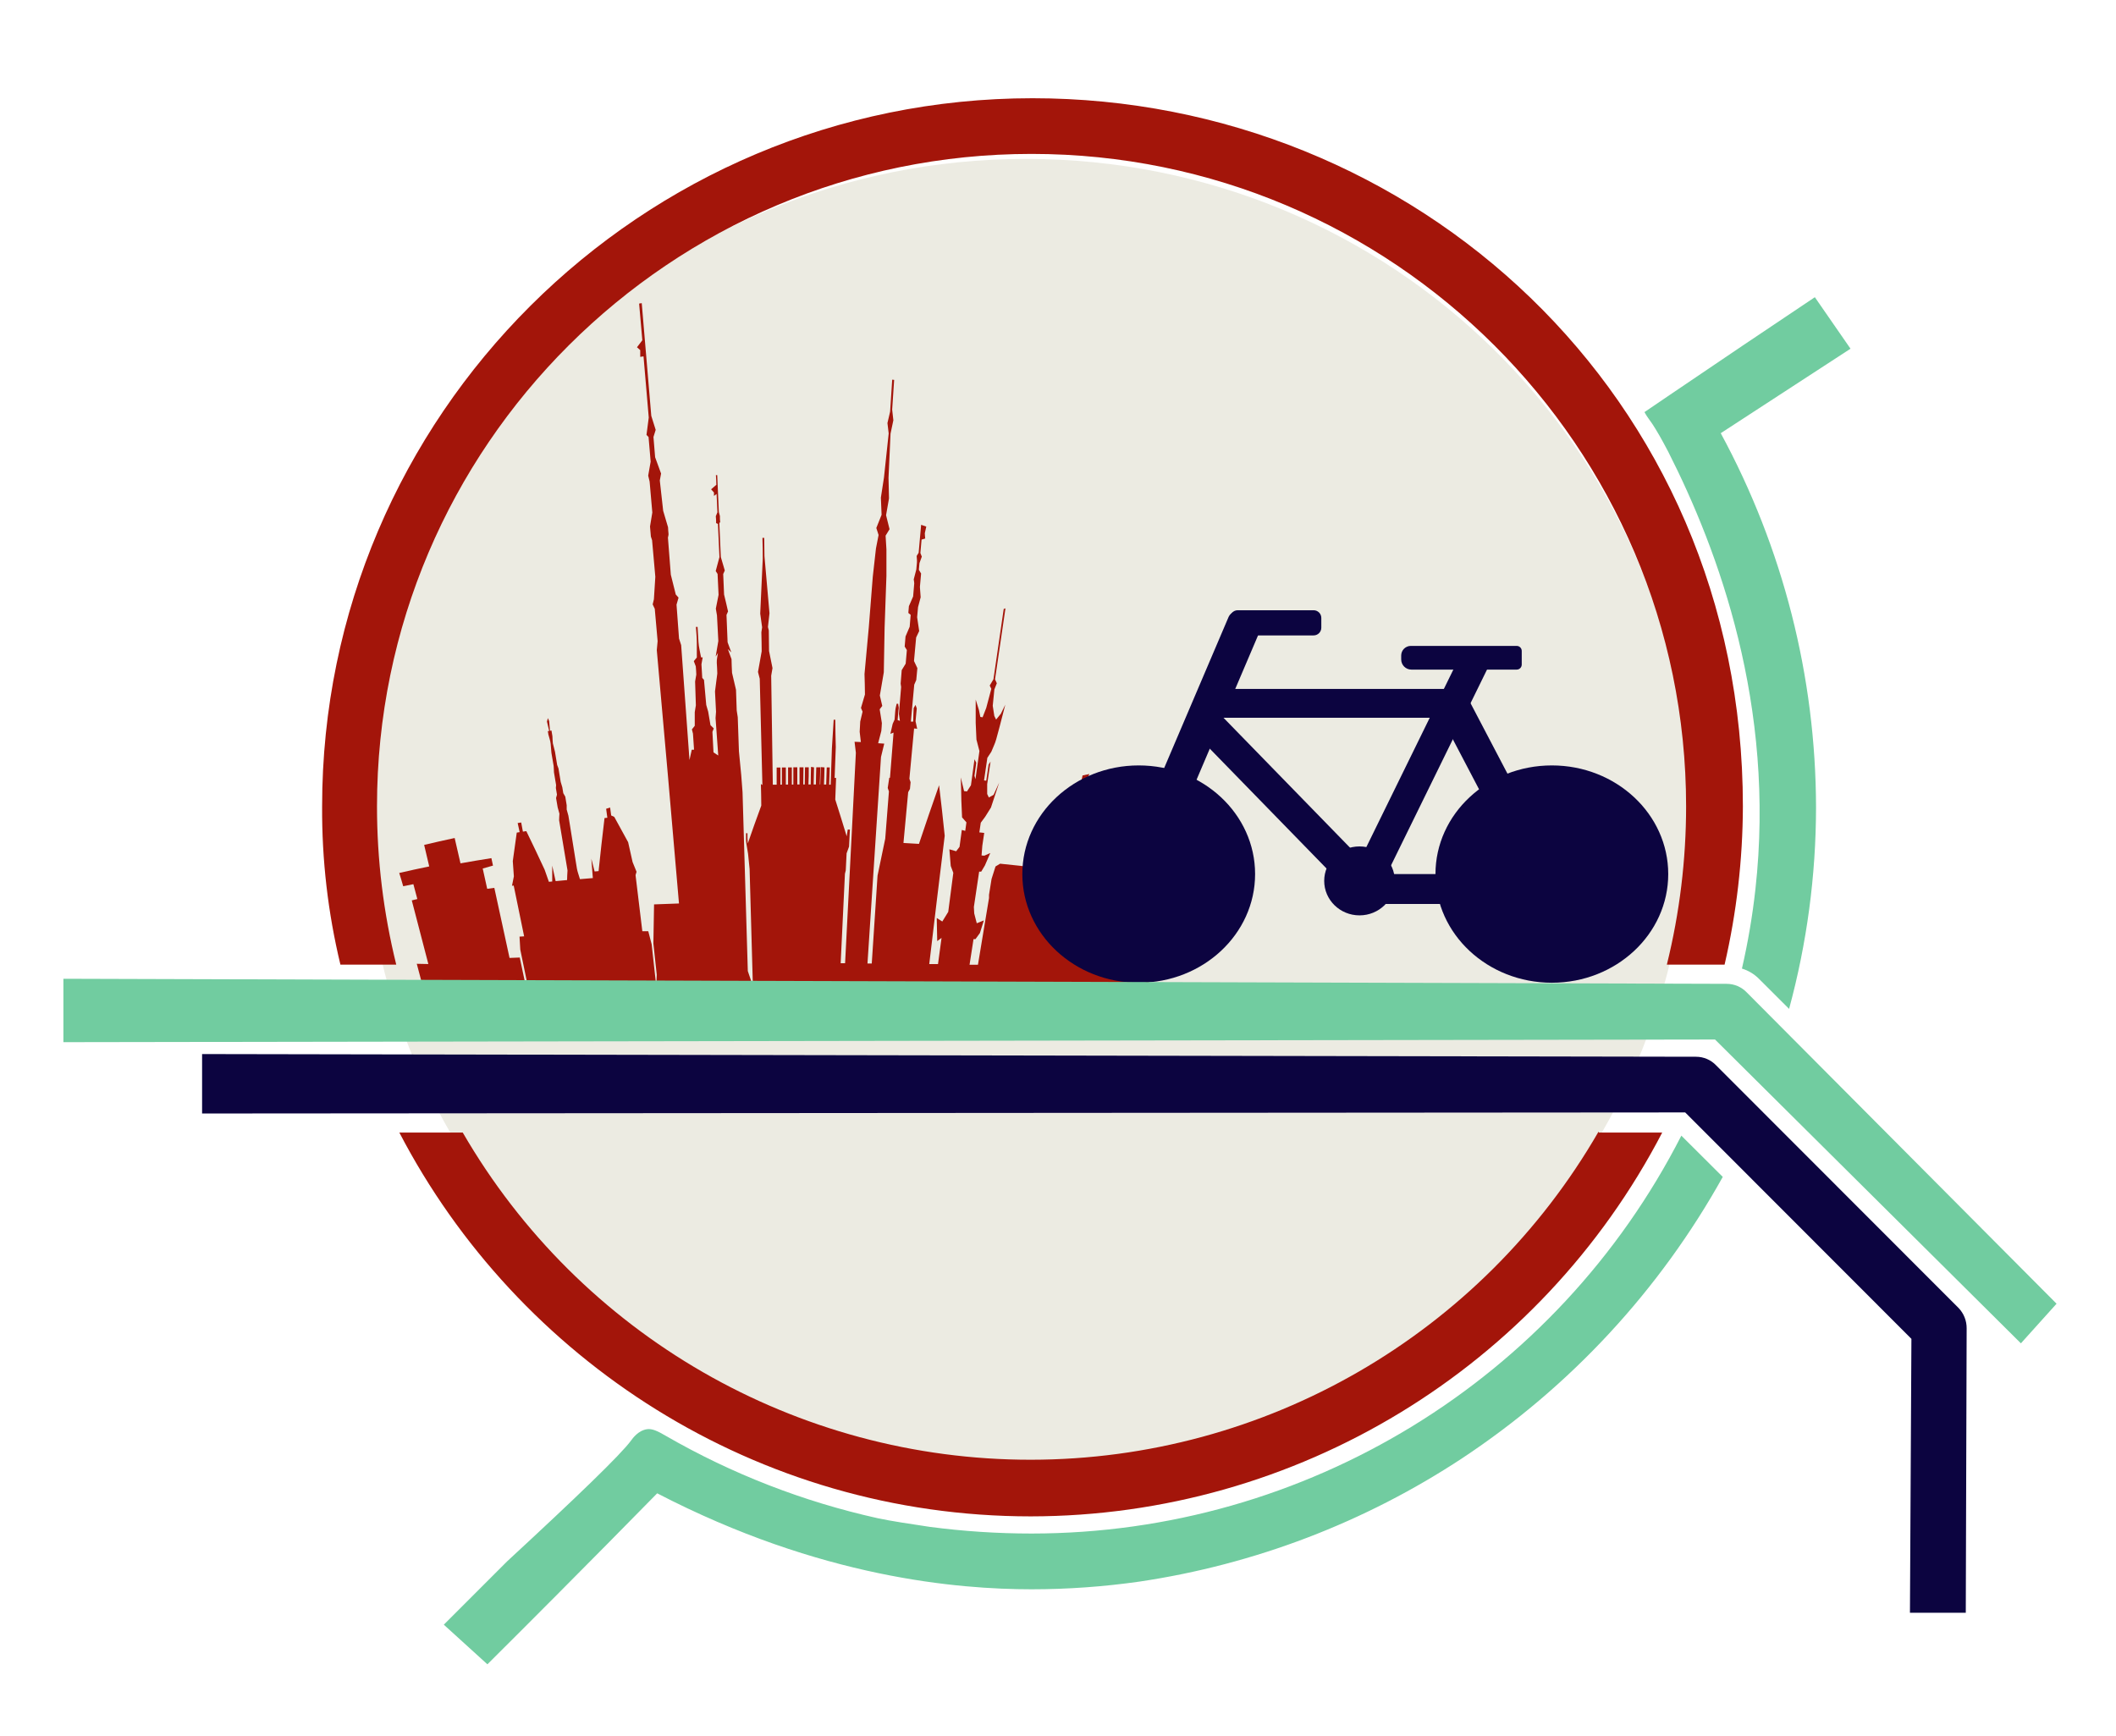
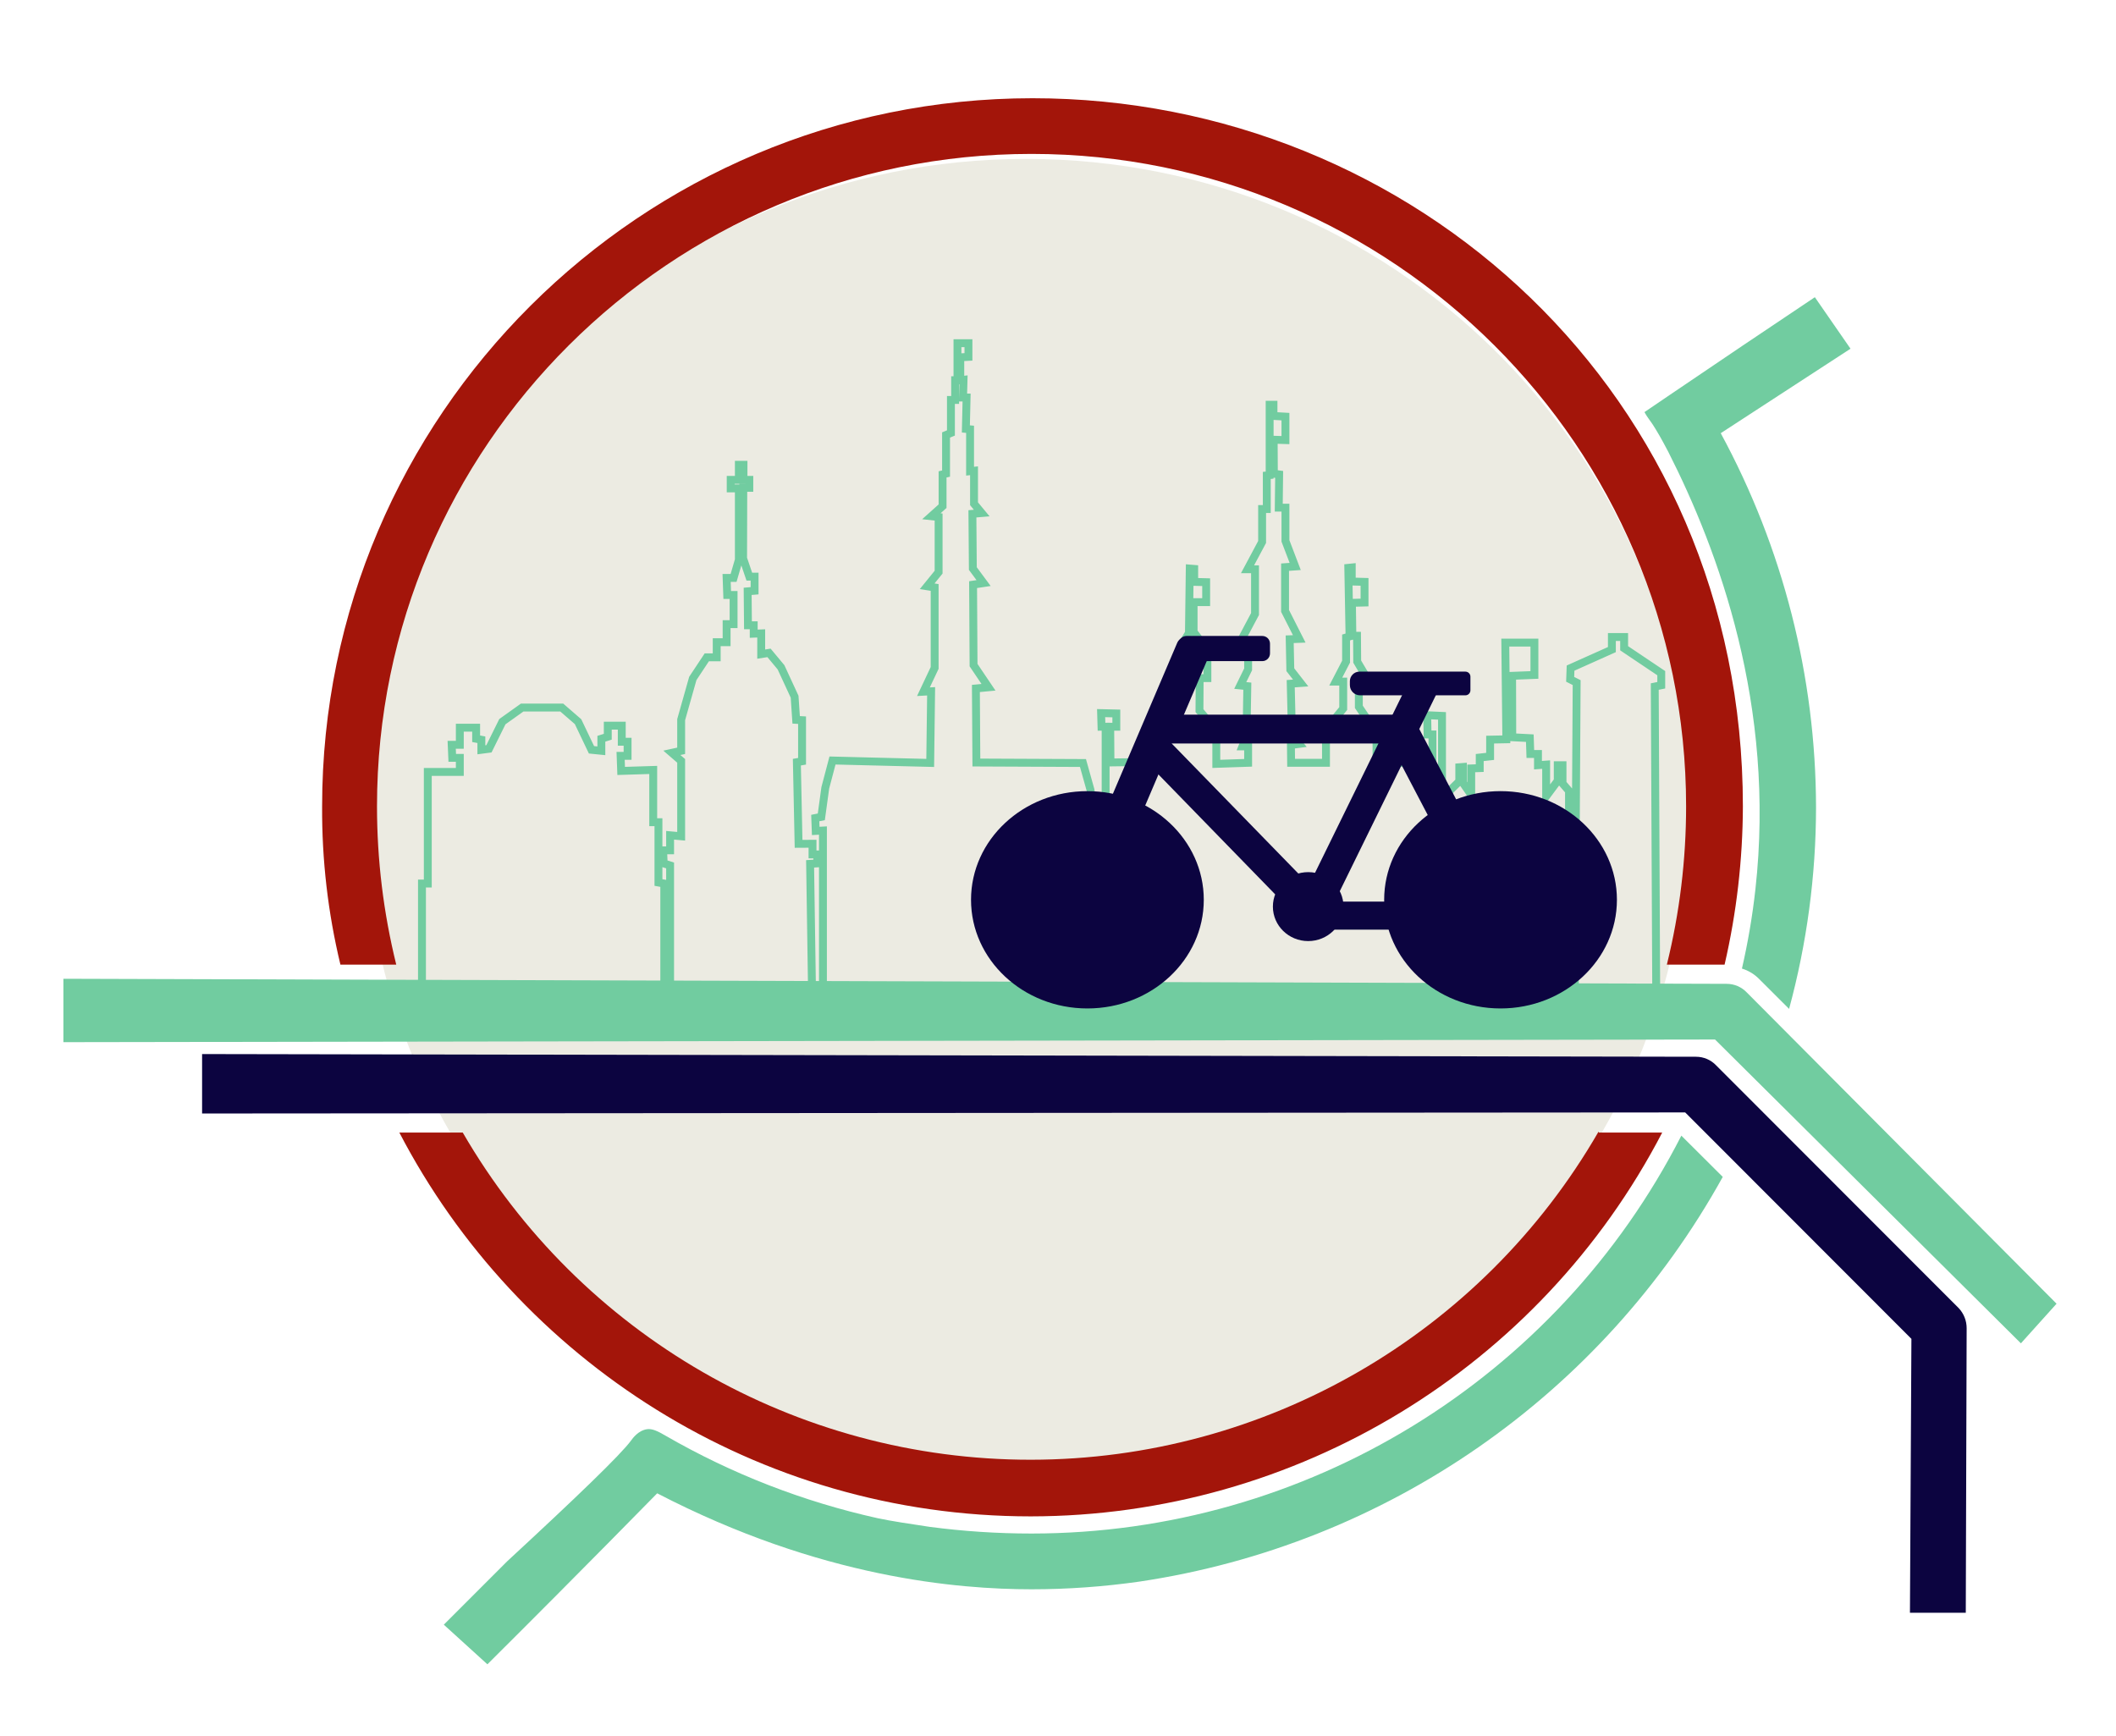
<svg xmlns="http://www.w3.org/2000/svg" id="Layer_1" data-name="Layer 1" viewBox="0 0 534 438">
  <defs>
-     <style>.cls-1{fill:#ecebe2;}.cls-2{fill:#a3150a;}.cls-3{fill:#0c0440;}.cls-4{fill:#71cca0;}</style>
+     <style>.cls-1{fill:#ecebe2;}.cls-2{fill:none;stroke:#71cca0;stroke-miterlimit:10;stroke-width:1.99px;}.cls-3{fill:#a3150a;}.cls-4{fill:#71cca0;}.cls-5{fill:#0c0440;}</style>
  </defs>
  <ellipse class="cls-1" cx="258.94" cy="204.6" rx="167.06" ry="164.5" />
-   <path class="cls-2" d="M101.75,223.65c-.32-1.12-.64-2.24-1-3.35,2.49-.58,5-1.12,7.57-1.65q-.65-2.72-1.28-5.43,3.8-.91,7.7-1.74l1.47,6.39q3.85-.69,7.8-1.31c.13.63.27,1.26.4,1.88l-2.59.74c.38,1.7.76,3.41,1.13,5.11l1.8-.23q1.94,8.83,3.84,17.68l2.58-.1c.52,2.49,1.05,5,1.57,7.46h-26l-1.56-5.88,2.92.06-4.18-16.06,1.4-.34c-.32-1.25-.65-2.5-1-3.75" />
-   <path class="cls-2" d="M133.1,248.35l-1.8-8.71c-.07-1.09-.13-2.18-.19-3.28l1.16-.07q-1.31-6.4-2.63-12.81l-.43.05c.15-.79.31-1.58.47-2.37l-.27-3.85q.5-3.57,1-7.2l.73-.11c-.17-.77-.33-1.53-.5-2.3l.89-.14c.14.77.28,1.54.43,2.31l.86-.13q2.34,4.8,4.62,9.72l1.08,3.07.84-.08c0-1.33,0-2.66,0-4,.29,1.3.57,2.6.86,3.91l2.89-.27c0-.81.07-1.62.11-2.43l-.42-2.51-1.29-7.71L141.1,207c0-.55.05-1.1.08-1.66-.15-.52-.3-1-.44-1.57-.14-.79-.27-1.59-.41-2.38.08-.29.15-.57.23-.85-.1-.57-.19-1.13-.28-1.69l.06-.73-.54-3.22c0-.53-.06-1.06-.08-1.6-.19-1.1-.37-2.2-.56-3.3-.06-.77-.13-1.55-.2-2.32s-.39-1.57-.58-2.36c0-.26-.09-.53-.14-.79l.35-.07c-.19-.79-.37-1.58-.56-2.36.08-.29.15-.58.24-.88.1.26.21.51.32.77l.21,2.43.37-.07.24,1.43c0,.6.07,1.2.11,1.8l.54,2.13c.18,1.12.37,2.23.55,3.34l.33.87c.19,1.13.37,2.27.56,3.4.13.46.27.92.41,1.37l.24,1.47.51.89c.11.72.23,1.44.35,2.16,0,.36,0,.71,0,1.07.14.52.29,1,.43,1.56.16,1,.31,1.92.47,2.87l1.32,8.25c.12.76.24,1.51.37,2.27s.51,1.75.76,2.63l3.25-.27c-.13-1.63-.25-3.26-.38-4.89.28,1.07.55,2.14.83,3.22l1-.09q.69-6.64,1.5-13.39l.71-.07-.3-2.27,1-.31.27,2,.78.36c1.18,2.11,2.34,4.25,3.5,6.39.37,1.65.75,3.3,1.12,5l1,2.46c-.08.28-.17.56-.25.85L162.1,235l1.5,0c.29,1.11.58,2.22.86,3.33q.58,5.29,1.16,10.59l.12-2.93c-.28-2.64-.57-5.28-.85-7.92.05-3.27.1-6.55.17-9.84l6.29-.23q-2.73-32-5.6-63.94l.21-2.26-.72-8.16c-.18-.37-.35-.75-.53-1.12.1-.43.21-.85.31-1.28.12-1.89.23-3.78.36-5.67q-.4-4.62-.82-9.25l-.3-.91c-.07-.85-.15-1.7-.22-2.55.19-1.17.39-2.34.58-3.52q-.33-3.9-.68-7.81l-.36-1.5c.2-1.18.41-2.36.62-3.53l-.15-1.78c-.13-1.48-.26-3-.38-4.44l-.52-.52c.18-1.46.38-2.93.57-4.39L162.4,89.93l-.83.13c0-.56,0-1.13,0-1.7l-.82-.73,1.35-1.76-.81-9.26.66-.11q1.22,14.22,2.41,28.45l1.11,3.53c-.19.6-.37,1.2-.56,1.8l.42,5.11q.76,2,1.5,4.11c-.1.58-.21,1.17-.32,1.76.29,2.55.57,5.09.85,7.64l1.23,4.16c0,.59.09,1.18.13,1.76,0,.28-.1.55-.16.83q.38,4.68.73,9.38c.42,1.68.84,3.35,1.25,5,.23.27.46.53.7.79l-.51,1.77.63,8.54.54,1.67q1.07,14.52,2.1,29c.19-.87.38-1.74.58-2.61l.57,0-.27-4.06-.27-1.06.72-.91,0-3.44c.09-.58.19-1.16.28-1.74q-.09-3-.19-6l.3-1.74c0-.69-.09-1.38-.13-2.08l-.5-1.32c.26-.3.51-.61.76-.91,0-1.3,0-2.59,0-3.88s-.15-2.57-.23-3.85l.42,0c.07,1.29.15,2.57.23,3.86s.43,2.55.65,3.83l.41,0c-.11.59-.21,1.17-.31,1.75.07,1.14.14,2.29.2,3.43l.44.49.57,6.34c.16.56.32,1.13.49,1.69.19,1.14.39,2.28.58,3.41l.83.82c-.12.3-.23.59-.34.88l.27,5.16,1.2.8c-.23-3.15-.45-6.3-.68-9.45l.12-1.6c-.09-1.71-.18-3.42-.26-5.13.19-1.5.38-3,.58-4.5,0-.91-.09-1.82-.13-2.73s.19-1.64.29-2.46l-.57.9c.22-1.31.44-2.62.67-3.93-.11-2.15-.23-4.3-.34-6.45-.1-.57-.2-1.14-.29-1.71.22-1.16.45-2.33.69-3.49-.08-1.76-.17-3.51-.25-5.27l-.47-.73c.31-1.18.62-2.35.94-3.52-.13-2.79-.25-5.58-.38-8.38l-.46-.2c0-.58,0-1.15-.08-1.73l.41-1-.21-4.63-.66.5c0-.29,0-.57,0-.86l-.73-.81,1.33-1.14c0-.81-.08-1.63-.11-2.44H181q.21,4.66.41,9.32l.27,1c0,.52,0,1.05.07,1.58l-.22.16c.13,2.87.25,5.74.38,8.61l1,3.4c-.13.3-.27.59-.4.89.07,1.72.14,3.45.22,5.17.34,1.42.69,2.84,1,4.27l-.39.88q.13,3.45.28,6.9c.31.85.62,1.69.93,2.55l-.86-.83.92,2.55c0,1.15.09,2.3.13,3.45.33,1.43.65,2.85,1,4.28l.18,5.22c.09.56.18,1.12.26,1.68l.3,8.63q.3,3,.58,6l.33,4.31q.68,22.56,1.33,45.13c.43,1.26.86,2.52,1.28,3.78q-.42-14.76-.83-29.54l-.39-3.85c-.14-.86-.28-1.72-.43-2.58s-.05-1.73-.08-2.59h.36c0,.86,0,1.73.08,2.59q1.65-4.79,3.41-9.56c0-1.82-.06-3.64-.1-5.45l.38.25q-.33-13.41-.67-26.81c-.15-.57-.29-1.15-.44-1.72.3-1.74.61-3.47.93-5.21,0-1.59-.05-3.19-.08-4.79.06-.42.13-.84.19-1.27l-.48-3.45q.3-6.93.64-13.86c0-1.75,0-3.5-.08-5.25l.45,0,.06,4.61q.66,7.2,1.27,14.41l-.39,3.47c.08.28.15.57.22.86l.06,5.19q.45,2.16.87,4.32l-.33,1.92q.21,13.76.41,27.5H196l0-4.33h.95c0,1.44,0,2.88,0,4.32h.37c0-1.44,0-2.88,0-4.33h1V198h.56c0-1.44,0-2.88,0-4.33h.95c0,1.44,0,2.88,0,4.32h.38c0-1.45,0-2.9,0-4.35l1,0c0,1.45,0,2.89,0,4.33h.56c0-1.45,0-2.89,0-4.33h1l-.06,4.32h.38l.06-4.33h.95c0,1.45,0,2.89-.08,4.33h.57c0-1.48.05-3,.08-4.43l.76.12-.09,4.31.56,0c0-1.44.07-2.88.1-4.32l1,0c0,1.43-.08,2.87-.11,4.31H207l.12-4.37.95.08c0,1.44-.09,2.88-.13,4.32h.56c.05-1.44.09-2.88.14-4.32l.76,0-.15,4.36.38,0c.1-3.05.21-6.09.31-9.14l.45-7.25h.4c0,2.31.09,4.61.13,6.92-.1,2.59-.19,5.17-.29,7.76H211l-.21,5.46q1.48,4.65,2.89,9.29c.09-.57.17-1.15.26-1.72l.54,0-.21,4.3c-.21.57-.42,1.14-.62,1.7l-.21,4.31-.21.85q-.68,14.06-1.34,28.1C185.7,248.62,159.39,248.42,133.1,248.35Z" />
-   <path class="cls-2" d="M211.63,248.72c.09-1.88.17-3.76.26-5.64h1.38q1.33-26.55,2.72-53.1l-.33-2.79,1.59.07-.3-2.59c.05-.86.1-1.72.14-2.58.2-.83.39-1.67.59-2.5l-.4-.94,1-3.39c0-1.72-.07-3.45-.11-5.17q.54-5.94,1.09-11.88l1-12.69c.27-2.37.53-4.74.8-7.11l.66-3.4-.57-1.77,1.33-3.33c-.05-1.44-.12-2.89-.18-4.33l.78-5.06q.58-5.58,1.19-11.14c-.1-.87-.2-1.75-.31-2.62.22-1,.45-1.92.67-2.87q.27-4.05.53-8.08l.49.06c-.17,2.5-.33,5-.5,7.5l.3,2.69c-.24,1.12-.47,2.25-.71,3.37-.17,3.72-.33,7.44-.51,11.16l.12,5.19c-.25,1.41-.5,2.82-.74,4.24.3,1.18.59,2.36.88,3.53l-1,1.63.21,3.47c0,2.23,0,4.47,0,6.7q-.23,6.54-.46,13.06c-.07,3.75-.13,7.49-.2,11.24q-.5,2.93-1,5.87c.2.87.41,1.75.61,2.62L222,179c.19,1.15.37,2.31.55,3.47,0,.67-.1,1.34-.14,2-.27,1-.54,2.06-.8,3.09l1.54.1c-.28,1.13-.55,2.25-.82,3.38q-1.72,26.07-3.41,52.11H220q.74-11.08,1.46-22.18c.64-3.11,1.28-6.22,1.94-9.32l.93-11.93-.3-.87c.12-.85.25-1.69.38-2.54l.19-.06.9-11.37-.8.31c.19-.84.39-1.68.58-2.53l.48-1.07c.06-.72.12-1.44.17-2.16s.23-1.22.35-1.83l.39,0c0,.29.09.58.13.86s-.05.57-.07.86c-.07.79-.13,1.59-.2,2.39l.57.21c-.08-.58-.16-1.16-.25-1.74.19-2.27.38-4.53.56-6.8l-.12-.87.27-3.4,1-1.63.3-3.43c-.19-.29-.37-.59-.55-.88l.21-2.55,1.05-2.46c.08-1,.17-2,.25-3l-.59-.48c.05-.57.1-1.14.14-1.7l1.07-2.46c.09-1.1.19-2.2.28-3.3,0-.32-.08-.65-.13-1,.22-.83.44-1.67.65-2.5.05-.58.11-1.17.16-1.75s-.05-1.12-.07-1.67c.16-.27.33-.53.5-.8l.63-7.06,1.3.45c-.12.56-.25,1.11-.37,1.67,0,.44.06.89.1,1.34l-.92.27-.3,3.39.36.91c-.2.54-.4,1.09-.59,1.64l-.15,1.69c.19.31.38.62.56.93l-.3,3.4c.06.86.12,1.73.19,2.59l-.66,2.49c-.07.85-.15,1.7-.23,2.55.18,1.16.35,2.33.52,3.49l-.77,1.62-.54,5.94c.29.6.57,1.2.85,1.8-.09,1-.18,2-.28,3l-.51,1.17c-.28,3.11-.56,6.21-.85,9.32l.59,0c0-1.13.07-2.27.11-3.4.16-.27.32-.54.47-.81l.32.89c-.11,1.07-.21,2.15-.31,3.22.14.64.27,1.27.41,1.91l-.78-.08q-.58,6.34-1.18,12.69l.3.88c-.06.56-.11,1.13-.16,1.69l-.45.82L228,212.73l3.91.23q2.48-7.44,5.08-14.8c.51,4.27,1,8.53,1.42,12.75q-2,16.2-3.9,32.38l2.21,0c.3-2.2.59-4.4.89-6.6l-1.09.8-.12-5.83,1.4.89,1.5-2.43q.63-4.92,1.28-9.85c-.21-.58-.43-1.16-.65-1.74-.11-1.4-.22-2.8-.34-4.2l1.71.49.85-1.11c.2-1.43.39-2.85.58-4.27l.86.24.3-2.15-1.1-1.26-.18-4.2c0-1.95-.1-3.91-.15-5.88.28,1.15.57,2.3.84,3.45l.73.08,1-1.55.9-6.57.44.89-.45,3.28c.08.29.16.58.25.87q.49-3.55,1-7.11l-.75-2.89c-.06-1.4-.12-2.81-.19-4.22,0-1.95,0-3.92,0-5.88.28.89.55,1.77.82,2.65.12.58.23,1.16.35,1.73l.57.09c.3-.79.61-1.58.92-2.36.42-1.61.85-3.21,1.28-4.82-.14-.28-.27-.56-.4-.83l.94-1.58q.94-6.44,1.88-12.87c.24-1.62.47-3.24.71-4.87l.44-.16q-1.32,9-2.63,17.91l.45,1-.62,1.56c-.14,1.37-.27,2.74-.41,4.12.14.85.27,1.71.4,2.57l.45.91c.4-.49.79-1,1.19-1.46l1.13-2.3-1.44,5.58c-.29,1.06-.58,2.12-.86,3.18s-.83,2.09-1.23,3.13l-1,1.52q-.4,2.85-.83,5.7l.55.08.6-4.07c.16-.25.32-.51.49-.76-.29,1.9-.57,3.79-.85,5.69v2.49l.42.88,1.2-.67,1.41-3.1c-.7,2.09-1.4,4.2-2.08,6.31l-1.44,2.3-1.13,1.53-.36,2.44,1.23.13-.48,3.24c-.07.81-.13,1.63-.19,2.45l.69.06,1.51-.67c-.45,1.05-.91,2.09-1.36,3.14l-.93,1.56-.52,0q-.67,4.45-1.33,8.91l.09,1.64c.22.83.43,1.65.64,2.47l1.79-.72c-.34,1.07-.67,2.13-1,3.19L246.17,237l-.49,0q-.48,3.24-1,6.46l2.12,0q1.38-8.42,2.79-16.83c0-.27,0-.54,0-.81.21-1.34.42-2.68.64-4l1-3.16,1.16-.7q5,.5,9.9,1.09c.24-1.23.47-2.46.71-3.69l-.31-.21.77-2.16c.09-.51.19-1,.29-1.53l1.42.88c.3-1.27.61-2.53.92-3.8.11-.24.22-.49.32-.73l.35,0-.3,1.49c1.46-.8,2.92-1.57,4.38-2.33q1.19-5.64,2.36-11.28l1.72-.36-.67,1.41c0,.4.07.81.11,1.21-.2.34-.39.69-.58,1l-.87-.19q-.85,4.13-1.73,8.25c1.05,1.23,2.08,2.46,3.1,3.67.11-.49.22-1,.32-1.47l.51.1-.81,3.67,1.68.3c-.15.66-.29,1.31-.44,2l.12,1c-.16.22-.33.44-.49.67l-.81,3.64c3.42.51,6.81,1,10.15,1.62l.15,1.45-.18,2.11-.9,3.64q-1.82,7.41-3.64,14.82l.58,0,1.71-4,1-2,.48,0,.81-1.31.32,0c.28-.43.55-.86.82-1.29l.48,0,.66-1.3.31.72c.27-1.08.55-2.16.82-3.24.29-.67.57-1.34.85-2,.33-1.1.67-2.19,1-3.28l.5-1.29.82-1.92.32.06,1-1.18,1-2.54.81-1.19c.1.25.2.5.31.75-.07.68-.13,1.34-.19,2l-.5,1.26c-.11.43-.22.86-.34,1.29l-.48.58c-.11.44-.23.87-.34,1.3l-.63-.11c0,.46.09.92.14,1.38l-.84,2.56c-.44,1.51-.89,3-1.33,4.53-.12.65-.24,1.31-.35,2l-.18,1.31.15.68c-.11.43-.22.86-.34,1.29l.63.7c0,.44,0,.87,0,1.3-.11.65-.23,1.29-.34,1.93-.08.32-.17.64-.25,1l1.46.38c-.37,1.38-.74,2.76-1.1,4.15" />
-   <polygon class="cls-3" points="293.42 200.41 285.94 199.88 278.45 200.95 273.26 203.64 267.5 208.48 263.47 213.85 262.32 217.62 262.32 225.9 263.47 231.06 266.93 236.44 271.54 240.74 277.3 243.97 283.06 245.58 291.19 245.58 296.88 243.97 302.06 241.28 307.25 236.44 310.7 231.06 311.85 225.69 311.85 220.69 311.28 214.93 308.97 210.63 306.09 207.4 300.91 203.1 292.27 225.15 290.54 226.76 288.24 227.3 285.36 226.22 284.21 223.53 293.42 200.41" />
-   <ellipse class="cls-3" cx="287.37" cy="220.58" rx="29.37" ry="27.42" />
-   <rect class="cls-3" x="310.41" y="154" width="23.04" height="6.35" rx="1.94" />
-   <path class="cls-3" d="M342.84,227.46l-40.92-42a.89.89,0,0,1,.07-1.3l4.6-3.9a1,1,0,0,1,1.38.06l40.91,42a.88.88,0,0,1-.06,1.3l-4.6,3.9A1,1,0,0,1,342.84,227.46Z" />
-   <path class="cls-3" d="M342.67,220.58H365a0,0,0,0,1,0,0v7.53a0,0,0,0,1,0,0H344.11a1.44,1.44,0,0,1-1.44-1.44v-6.09A0,0,0,0,1,342.67,220.58Z" />
-   <rect class="cls-3" x="305.81" y="173.86" width="61.05" height="7.27" rx="0.9" />
-   <path class="cls-3" d="M340.78,222,369,164.43a1,1,0,0,1,1.32-.46l5.2,2.23a.91.91,0,0,1,.5,1.24L347.8,225a1,1,0,0,1-1.33.46l-5.2-2.22A.91.91,0,0,1,340.78,222Z" />
-   <path class="cls-3" d="M356,163h26.76a1.27,1.27,0,0,1,1.27,1.27v3.44a1.27,1.27,0,0,1-1.27,1.27H356.18a2.57,2.57,0,0,1-2.57-2.57v-1A2.43,2.43,0,0,1,356,163Z" />
-   <ellipse class="cls-3" cx="391.63" cy="220.58" rx="29.37" ry="27.42" />
-   <ellipse class="cls-3" cx="287.95" cy="220.31" rx="22.46" ry="20.7" />
-   <path class="cls-3" d="M284.09,228.17h0a4.29,4.29,0,0,0,5.43-2.19l28.68-67.31a2.11,2.11,0,0,0-1.29-2.81l-3.84-1.42a2.38,2.38,0,0,0-3,1.21L281.52,222.6A4.2,4.2,0,0,0,284.09,228.17Z" />
-   <ellipse class="cls-3" cx="391.79" cy="220.58" rx="22.46" ry="20.7" />
-   <path class="cls-3" d="M369,173.43l25.37,48.41a4.15,4.15,0,0,1-2.09,5.71h0a3.85,3.85,0,0,1-5-1.6l-25.74-49.13a.51.51,0,0,1,.26-.7l6.42-2.93A.57.57,0,0,1,369,173.43Z" />
-   <path class="cls-3" d="M346.36,221.06H392a2.46,2.46,0,0,1,2.46,2.46v2.11A2.46,2.46,0,0,1,392,228.1H344.77a2.15,2.15,0,0,1-2.15-2.15v-1.14A3.75,3.75,0,0,1,346.36,221.06Z" transform="translate(737.12 449.17) rotate(-180)" />
-   <path class="cls-2" d="M100,243.44a166.5,166.5,0,0,1-4.86-39.95c0-90.8,74.09-164.65,165.18-164.65s165.19,73.85,165.19,164.65a166.5,166.5,0,0,1-4.86,39.95h14.57a179.52,179.52,0,0,0,4.62-39.95c0-103.88-83.08-178.7-179.27-178.7-98.87,0-179.28,80.15-179.28,178.7a166.44,166.44,0,0,0,4.62,39.95Z" />
-   <path class="cls-4" d="M421,114c12.67,24.95,27.15,64.13,22,110.43a175.31,175.31,0,0,1-3.4,20,10.16,10.16,0,0,1,4.37,2.66l7.53,7.51a194.82,194.82,0,0,0,6.8-50.85,198.81,198.81,0,0,0-24.05-94.43L467,88l-9-13q-18.28,12.21-36.6,24.65L415,104l.32.55c.39.68,1.07,1.55,1.68,2.45.23.33.41.63.78,1.23C419.13,110.41,420.68,113.39,421,114Z" />
-   <path class="cls-2" d="M403.42,285.57a165.55,165.55,0,0,1-286.64.24h-16c29.88,57.39,90.12,96.86,159.35,96.86a179.81,179.81,0,0,0,159.35-96.86h-16Z" />
-   <path class="cls-4" d="M434.76,297l-10.45-10.41A184.16,184.16,0,0,1,260.34,387a196.8,196.8,0,0,1-25.75-1.69c-4.85-.73-9.71-1.45-13.11-2.18A189.12,189.12,0,0,1,168,362.33c-2.09-1.23-3.43-1.83-4.69-1.66-2.24.3-3.65,2.31-4.06,2.87C156.64,367.1,145.5,377.83,128,394l-16,16,11,10q9-8.94,18-18,12.54-12.6,24.85-25.15c41.27,21.41,76,24.21,94.49,24.22a193.57,193.57,0,0,0,27.21-1.94A201.94,201.94,0,0,0,369,368,204.07,204.07,0,0,0,434.76,297Z" />
+   <polygon class="cls-2" points="102.67 253.16 106.49 253.16 106.49 222.97 107.96 222.97 107.96 194.8 116.04 194.8 116.04 191.25 114.13 191.25 113.99 187.95 116.04 187.95 116.04 183.64 120.16 183.64 120.16 186.43 121.48 186.68 121.48 189.22 123.39 188.97 126.78 182.12 131.77 178.56 141.77 178.56 145.88 182.12 149.27 189.22 151.76 189.47 151.76 186.43 153.38 185.92 153.38 183.13 156.91 183.13 156.91 187.19 158.38 187.19 158.38 190.74 156.62 190.74 156.76 194.55 164.85 194.3 164.85 207.49 166.17 207.49 166.17 222.71 167.64 222.97 167.64 249.86 169.11 249.61 169.11 218.4 167.49 217.89 167.35 214.59 169.11 214.59 169.11 210.79 171.9 211.04 171.9 192.01 169.55 189.98 171.9 189.47 171.9 181.61 174.84 171.21 178.37 165.88 180.87 165.88 180.87 162.07 183.37 162.07 183.37 157.51 185.13 157.51 185.13 150.15 183.52 150.15 183.37 145.84 185.13 145.84 186.46 141.27 186.46 123.25 184.4 123.25 184.4 121.1 186.46 121.1 186.46 117.29 187.63 117.29 187.63 121.1 189.1 121.1 189.1 123.1 187.58 123.1 187.53 140.9 189.1 145.52 190.43 145.52 190.43 149.08 188.68 149.23 188.76 157.79 190.21 157.79 190.21 159.92 192.1 159.84 192.1 165.07 194.07 164.76 197.1 168.4 200.53 175.82 200.92 181.66 202.41 181.74 202.41 192.11 201.1 192.34 201.53 212.95 205.05 212.93 205.05 215.62 206.26 215.62 206.26 217.88 204.44 218 204.92 250.01 207.68 249.91 207.68 212.03 207.68 209.59 205.86 209.69 205.74 206.44 207.27 206.14 208.27 198.83 210.09 191.92 234.75 192.53 234.98 174.45 233.04 174.56 235.87 168.56 235.87 148.25 233.98 147.95 236.87 144.39 236.87 130.48 235.04 130.28 237.87 127.74 237.87 119.72 238.75 119.51 238.75 109.77 239.98 109.26 239.98 100.93 241.04 100.93 241.04 95.95 241.63 95.95 241.63 86.61 244.4 86.61 244.4 90.06 242.34 90.17 242.34 95.95 243.16 95.85 243.04 100.32 243.93 100.32 243.75 108.24 244.81 108.34 244.81 118.91 245.81 118.8 245.81 127.13 247.75 129.47 245.4 129.67 245.51 143.48 248.22 147.14 245.57 147.54 245.69 167.85 249.46 173.44 246.28 173.74 246.4 192.43 273.3 192.55 275.21 199.37 275.85 205.31 277.5 205.31 277.5 208.37 275.85 208.3 275.94 253.16 279.02 253.16 279.02 183.39 277.98 183.4 277.88 179.96 281.72 180.05 281.72 183.4 280.18 183.4 280.24 192.41 293.34 192.24 293.34 184.46 297.69 179.43 297.69 171.48 296.2 171.57 296.2 168.21 298.81 167.95 298.81 161.76 300.04 159.73 300.25 143.48 301.37 143.57 301.37 146.84 304.39 146.92 304.39 151.96 301.22 151.96 301.22 159.47 302.65 161.32 302.8 167.77 304.7 167.77 304.7 171.13 302.75 171.13 302.7 179.34 306.95 184.38 306.95 192.77 314.98 192.5 314.98 188.35 313.55 188.35 314.57 185.79 314.78 173.16 312.99 172.98 314.98 168.92 314.98 162.65 312.83 162.29 316.72 154.96 316.72 143.66 314.83 143.66 318.51 136.77 318.51 128.46 319.69 128.46 319.69 119.98 320.41 119.9 320.41 102.14 321.38 102.14 321.38 104.97 324.4 105.14 324.4 111.06 321.43 110.97 321.48 119.54 322.81 119.72 322.71 128.11 324.4 128.11 324.4 136.5 326.86 142.95 324.3 143.13 324.3 154.17 327.88 161.23 325.47 161.32 325.63 169.01 328.24 172.36 325.73 172.54 326.04 185.43 327.88 187.73 325.78 188 325.83 192.5 334.63 192.5 334.63 184.11 338.98 178.81 338.98 172.01 337.09 172.01 339.7 166.97 339.7 160.88 340.57 160.62 340.26 143.3 341.13 143.21 341.13 146.75 344.36 146.84 344.36 152.05 341.18 152.13 341.29 160.44 342.46 160.44 342.51 166.97 345.13 171.39 342.92 171.57 342.92 178.37 347.38 184.99 347.38 192.5 361.5 192.5 361.5 185.35 360.27 185.35 360.17 180.49 363.91 180.66 363.91 253.16 366.81 253.16 366.81 206.33 365.63 206.33 365.74 199.65 368.27 197.18 368.27 193.62 369.18 193.55 369.18 197.55 371.28 200.59 371.28 193.92 373.43 193.84 373.43 191.17 376.05 190.88 376.05 186.65 380.14 186.57 379.88 162.16 387.23 162.16 387.23 170.33 381.6 170.55 381.64 186.05 386.07 186.28 386.2 190.28 388.13 190.28 388.13 193.1 390.19 192.95 390.19 200.97 393.12 197.03 393.12 193.1 394.32 193.1 394.32 197.7 395.96 199.6 395.96 206.94 394.42 206.94 394.7 253.16 397.41 252.45 397.89 172.26 396.25 171.43 396.35 168.6 406.78 163.93 406.78 160.76 409.87 160.76 409.87 163.59 419.24 169.88 419.24 172.93 417.6 173.26 417.98 253.16 102.67 253.16" />
+   <path class="cls-3" d="M100,243.44a166.55,166.55,0,0,1-4.86-39.95c0-90.8,74.09-164.65,165.18-164.65s165.19,73.85,165.19,164.65a166.55,166.55,0,0,1-4.86,39.95h14.57a179.65,179.65,0,0,0,4.62-39.95c0-103.88-83.08-178.7-179.27-178.7-98.87,0-179.28,80.15-179.28,178.7a166.43,166.43,0,0,0,4.62,39.95Z" />
+   <path class="cls-4" d="M421,114c12.67,24.95,27.15,64.13,22,110.43a175.82,175.82,0,0,1-3.4,20,10.24,10.24,0,0,1,4.37,2.66l7.53,7.51a195,195,0,0,0,6.8-50.85,198.77,198.77,0,0,0-24.05-94.43L467,88l-9-13q-18.28,12.21-36.6,24.65L415,104l.32.55c.39.68,1.07,1.55,1.68,2.45.23.33.41.63.78,1.23C419.13,110.41,420.68,113.39,421,114Z" />
+   <path class="cls-3" d="M403.42,285.57a165.55,165.55,0,0,1-286.64.24h-16c29.88,57.39,90.12,96.86,159.35,96.86a179.81,179.81,0,0,0,159.35-96.86h-16Z" />
+   <path class="cls-4" d="M434.76,297l-10.45-10.41A184.16,184.16,0,0,1,260.34,387a196.27,196.27,0,0,1-25.75-1.69c-4.85-.73-9.71-1.45-13.11-2.18A189.09,189.09,0,0,1,168,362.33c-2.09-1.23-3.43-1.83-4.69-1.66-2.24.3-3.65,2.31-4.06,2.87C156.64,367.1,145.5,377.83,128,394l-16,16,11,10q9-8.94,18-18,12.54-12.6,24.85-25.15c41.27,21.41,76,24.21,94.49,24.22a193.55,193.55,0,0,0,27.21-1.94A202.35,202.35,0,0,0,434.76,297Z" />
  <path class="cls-4" d="M510,339l-77.19-76.67L16,263V247l419.73,1.28a7,7,0,0,1,5.1,2.18L519,329Z" />
-   <path class="cls-3" d="M482,407q.18-34.56.37-69.13l-57.09-57.14L51,281V266l377,.68a7,7,0,0,1,5.1,2.18l61.21,61.26a7.33,7.33,0,0,1,2,5.09q-.12,35.9-.22,71.79Z" />
-   <ellipse class="cls-3" cx="343.09" cy="222.3" rx="8.91" ry="8.7" />
+   <path class="cls-5" d="M482,407q.18-34.56.37-69.13l-57.09-57.14L51,281V266l377,.68a7,7,0,0,1,5.1,2.18l61.21,61.26a7.36,7.36,0,0,1,2,5.09q-.12,35.9-.22,71.79Z" />
+   <ellipse class="cls-5" cx="274.42" cy="227.07" rx="29.37" ry="27.42" />
+   <rect class="cls-5" x="297.46" y="160.49" width="23.04" height="6.35" rx="1.94" />
+   <path class="cls-5" d="M329.89,234,289,192a.89.89,0,0,1,0-1.26l0,0,4.6-3.9a1,1,0,0,1,1.38.06l40.91,42a.86.86,0,0,1,0,1.24l-.06.06-4.6,3.9A1,1,0,0,1,329.89,234Z" />
+   <rect class="cls-5" x="292.86" y="180.35" width="61.05" height="7.27" rx="0.9" />
+   <path class="cls-5" d="M327.83,228.49l28.22-57.57a1,1,0,0,1,1.32-.46l5.2,2.23a.91.91,0,0,1,.53,1.17l0,.07-28.22,57.56a1,1,0,0,1-1.33.46l-5.2-2.22a.91.91,0,0,1-.52-1.18Z" />
+   <path class="cls-5" d="M343.05,169.49h26.76a1.27,1.27,0,0,1,1.27,1.27v3.44a1.27,1.27,0,0,1-1.27,1.27H343.23a2.57,2.57,0,0,1-2.57-2.57h0v-1A2.43,2.43,0,0,1,343.05,169.49Z" />
+   <ellipse class="cls-5" cx="378.68" cy="227.07" rx="29.37" ry="27.42" />
+   <ellipse class="cls-5" cx="275" cy="226.8" rx="22.46" ry="20.7" />
+   <path class="cls-5" d="M271.14,234.66h0a4.29,4.29,0,0,0,5.43-2.19l28.68-67.31a2.12,2.12,0,0,0-1.14-2.76l-.15-.05-3.84-1.42a2.38,2.38,0,0,0-3,1.21l-28.55,67a4.2,4.2,0,0,0,2.31,5.47Z" />
+   <ellipse class="cls-5" cx="378.84" cy="227.07" rx="22.46" ry="20.7" />
+   <path class="cls-5" d="M356.05,179.92l25.37,48.41a4.15,4.15,0,0,1-1.81,5.58l-.28.13h0a3.85,3.85,0,0,1-5-1.6l-25.74-49.13a.5.5,0,0,1,.23-.68l0,0,6.42-2.93a.56.56,0,0,1,.77.23Z" />
+   <path class="cls-5" d="M377.81,234.6H332.17a2.46,2.46,0,0,1-2.46-2.46V230a2.46,2.46,0,0,1,2.45-2.47H379.4a2.15,2.15,0,0,1,2.15,2.15v1.14A3.75,3.75,0,0,1,377.81,234.6Z" />
+   <ellipse class="cls-5" cx="330.14" cy="228.79" rx="8.91" ry="8.7" />
</svg>
